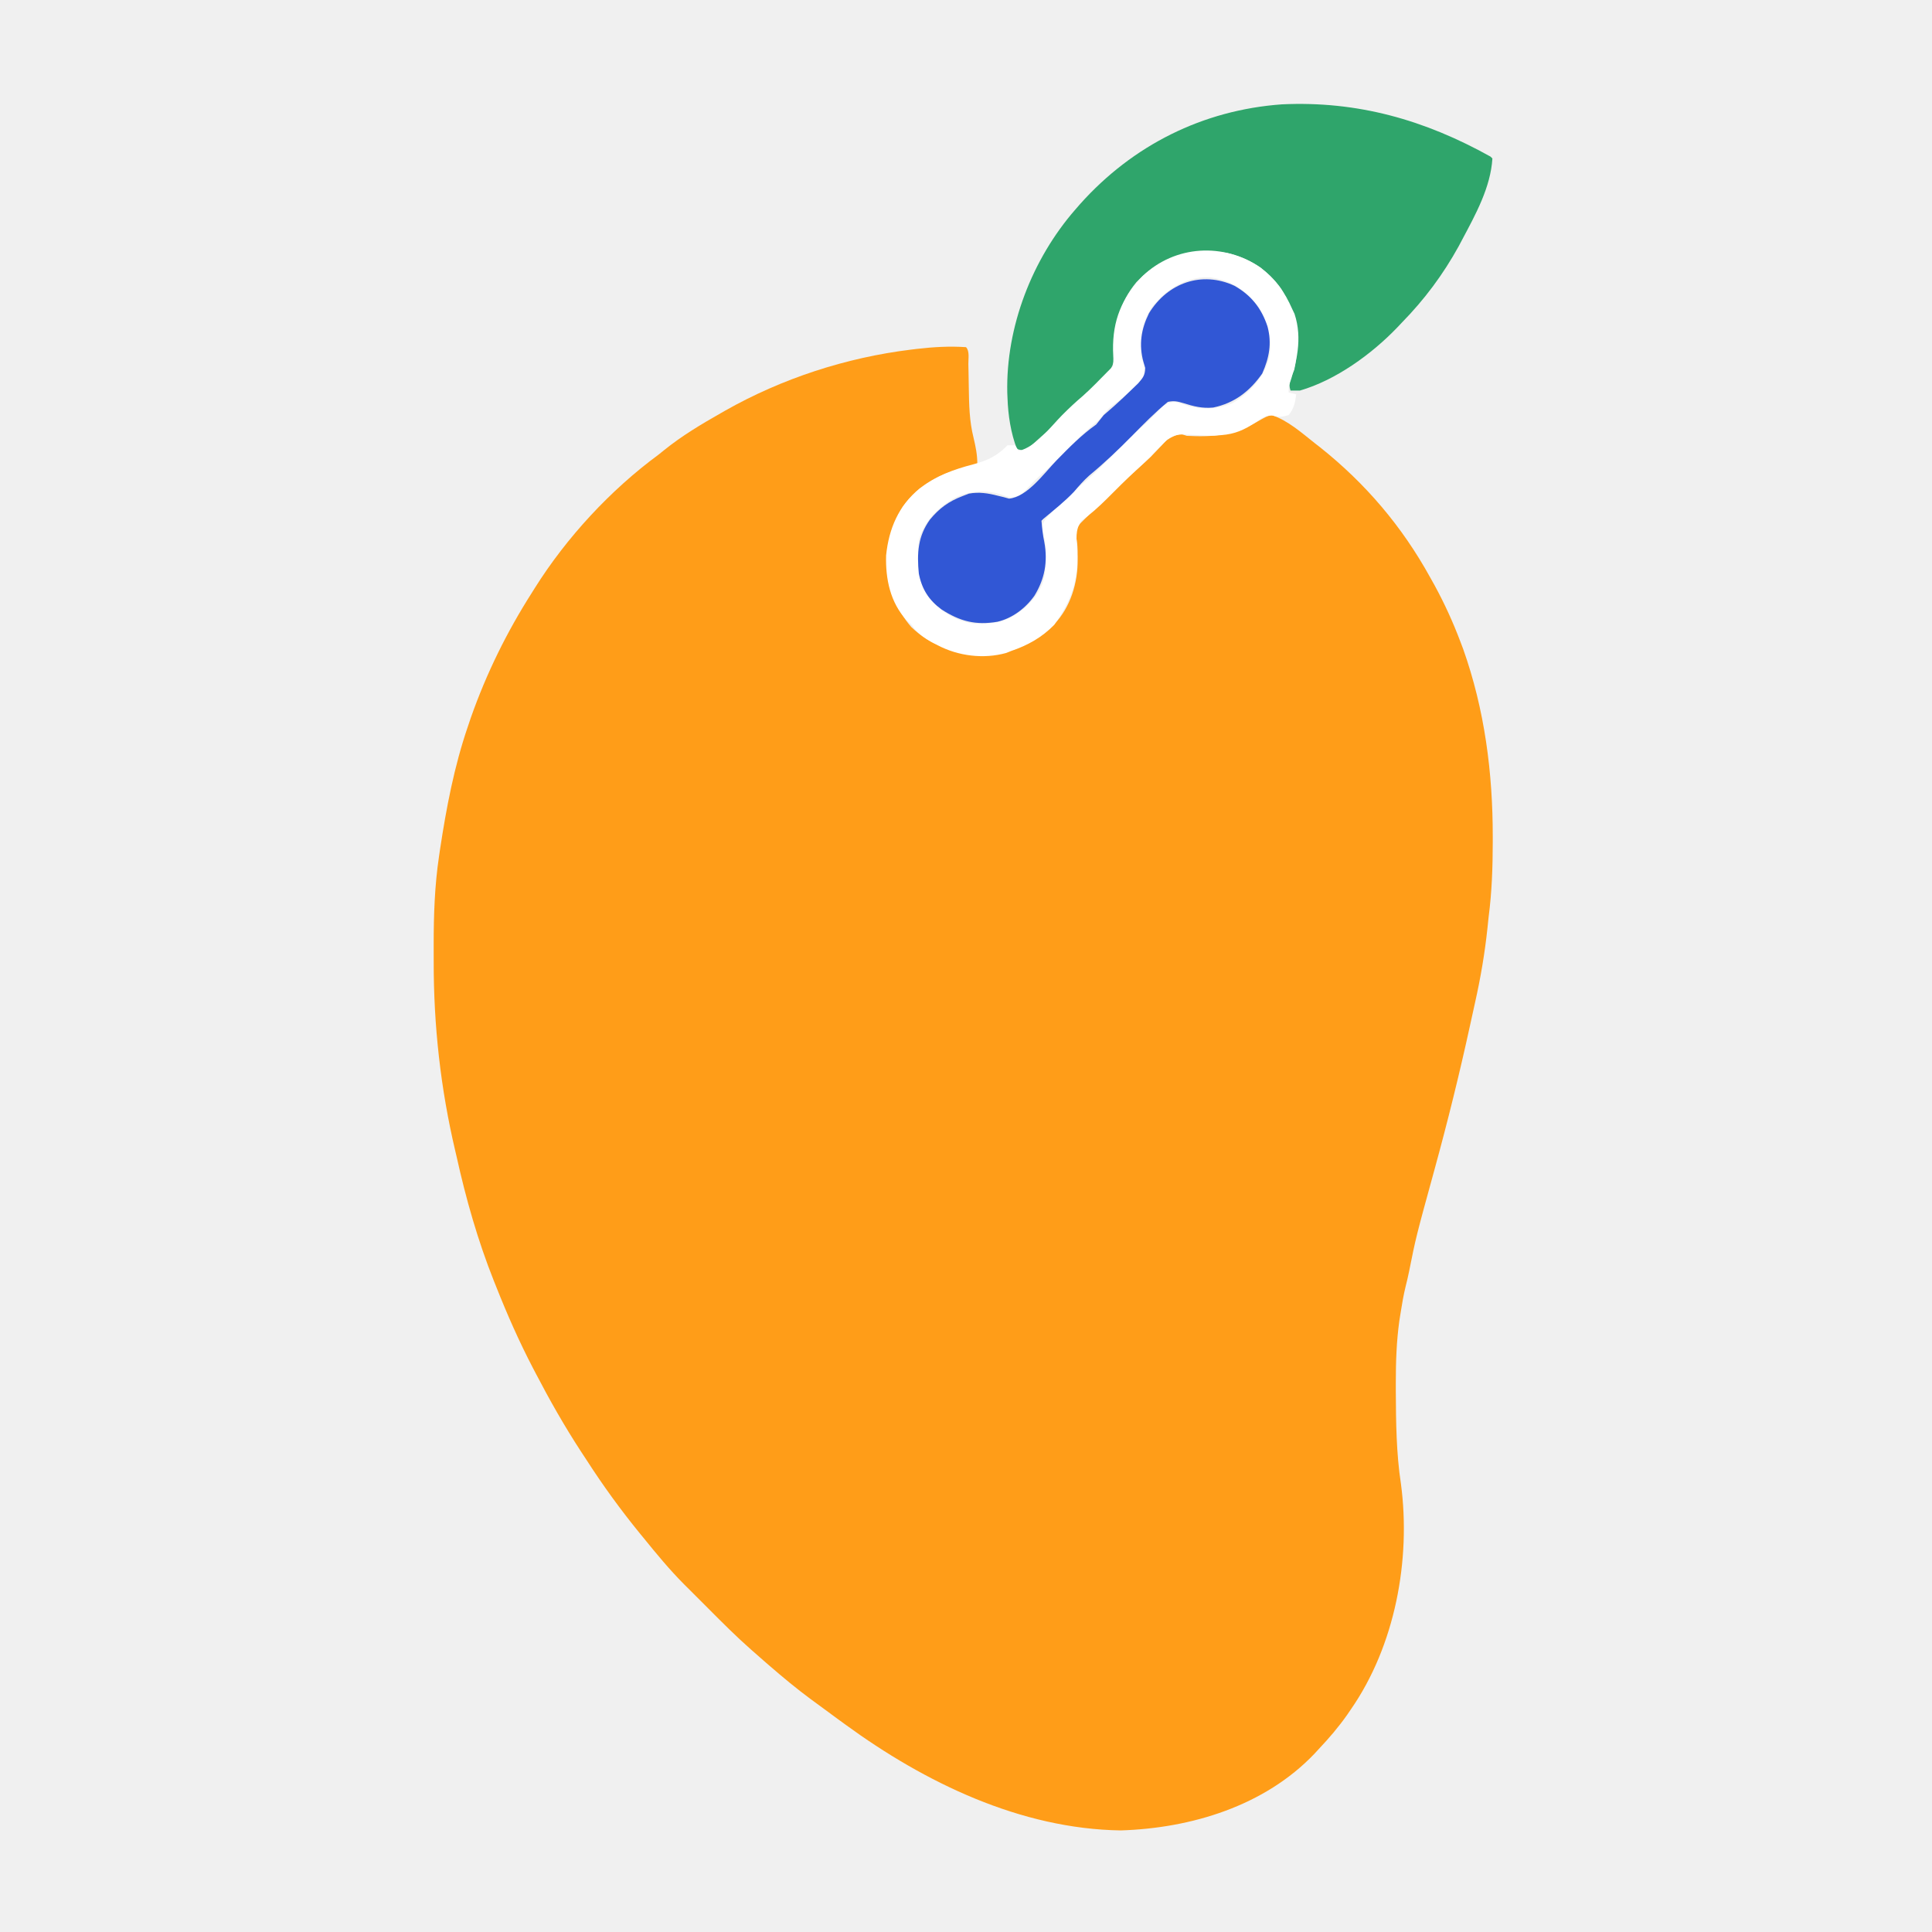
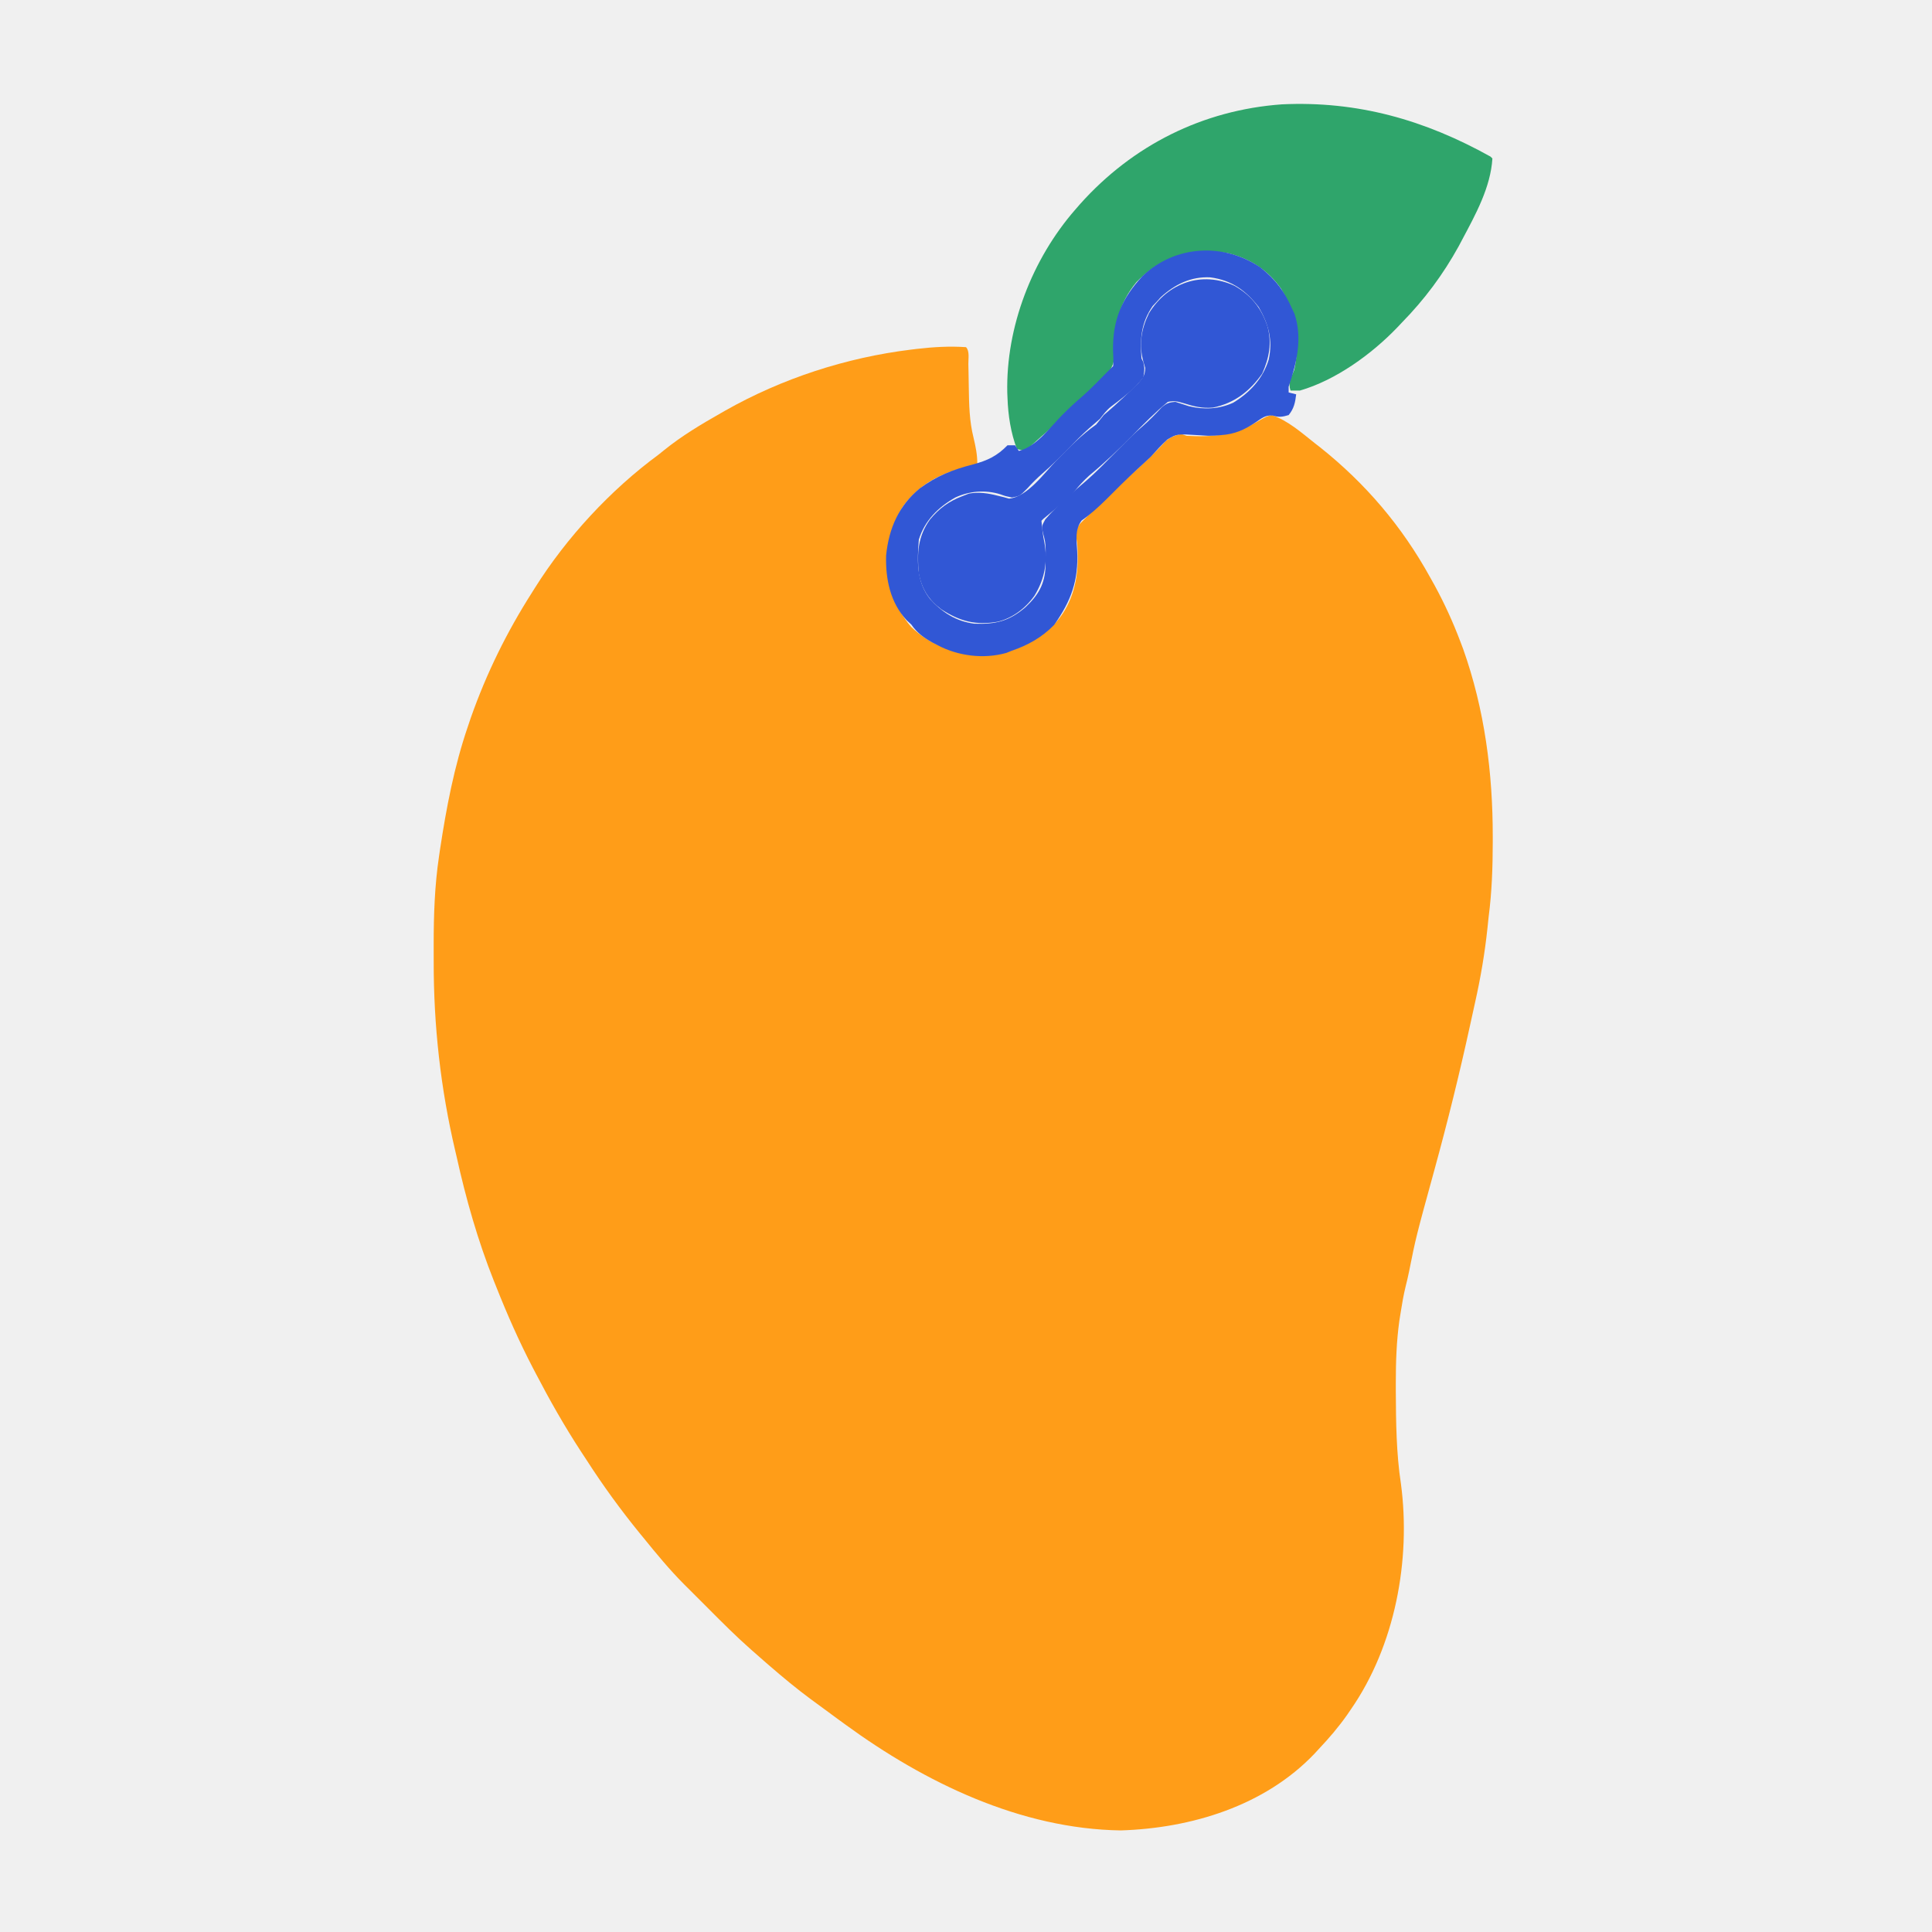
<svg xmlns="http://www.w3.org/2000/svg" viewBox="0 0 1024 1024" role="img" aria-labelledby="title desc" shape-rendering="geometricPrecision">
  <path d="M0 0 C2.01 2.01 1.2 6.22 1.25 8.84 C1.28 10.46 1.31 12.08 1.35 13.75 C1.39 16.33 1.44 18.91 1.48 21.49 C1.62 30.56 1.78 39.19 4 48 C5.15 52.92 6 56.94 6 62 C3.73 63 3.73 63 0.62 63.56 C-13.25 66.54 -25.07 72.8 -33.54 84.6 C-39.34 94.11 -41.19 102.12 -41.25 113.19 C-41.27 114.08 -41.29 114.98 -41.31 115.9 C-41.38 128.12 -37 139 -29.04 148.29 C-18.45 158.48 -6.2 162.19 8.06 162.31 C9.14 162.34 10.23 162.37 11.34 162.4 C26.28 162.52 35.6 156.16 46.75 146.88 C55.48 137.73 59.31 124.79 59.19 112.44 C59.18 111.01 59.17 109.59 59.17 108.12 C59 104 59 104 58.33 100.2 C58 97 58 97 60.56 93.44 C62.02 91.94 63.5 90.46 65 89 C66.09 87.89 67.18 86.77 68.3 85.62 C73.68 80.15 79.1 74.74 84.95 69.76 C92.28 63.47 99.32 56.88 105.87 49.78 C108.47 47.61 110.71 46.78 114 46 C114.99 46.33 115.98 46.66 117 47 C130.91 47.74 141.97 46.74 154.09 39.66 C159.25 36.72 159.25 36.72 162 36 C170.52 38.76 178.07 45.53 185 51 C185.87 51.68 186.74 52.35 187.64 53.05 C211.76 72.23 231.13 95.02 246 122 C246.78 123.4 247.56 124.8 248.37 126.24 C253.63 135.9 258.11 145.71 262 156 C262.25 156.66 262.25 156.66 263.52 160.02 C274.93 192.18 279.22 225.59 279.19 259.56 C279.19 260.03 279.19 260.03 279.19 262.39 C279.17 275.72 278.73 288.77 277 302 C276.79 303.98 276.58 305.97 276.38 307.95 C274.96 321.33 272.74 334.35 269.79 347.47 C268.89 351.48 268.02 355.5 267.14 359.53 C261.56 385.14 255.28 410.49 248.35 435.76 C238.46 471.78 238.46 471.78 234.82 490.01 C234.28 492.67 233.66 495.31 232.99 497.94 C231.91 502.38 231.14 506.8 230.44 511.31 C230.31 512.09 230.31 512.09 229.68 516.05 C228.17 526.98 227.81 537.71 227.81 548.75 C227.81 550.32 227.81 551.88 227.81 553.5 C227.89 569.7 228.06 586.35 230.52 602.4 C235.9 642.81 227.41 688.24 204 722 C203.35 722.95 202.71 723.89 202.04 724.87 C197.48 731.35 192.44 737.25 187 743 C186.24 743.82 185.48 744.65 184.7 745.5 C158.28 773.21 119.39 784.98 82.03 786.16 C28.91 785.37 -21.79 760.83 -64 730 C-65.16 729.16 -66.32 728.32 -67.51 727.45 C-71.35 724.64 -75.18 721.82 -79 719 C-80.05 718.23 -81.09 717.47 -82.17 716.68 C-89.73 711.1 -96.9 705.14 -104 699 C-104.74 698.36 -105.48 697.72 -106.25 697.06 C-107.49 695.98 -108.72 694.9 -109.95 693.81 C-111.29 692.63 -112.63 691.45 -113.97 690.28 C-121.79 683.39 -129.12 676.03 -136.47 668.66 C-138.69 666.44 -140.92 664.21 -143.14 661.99 C-144.58 660.56 -146.01 659.12 -147.45 657.68 C-147.78 657.36 -147.78 657.36 -149.43 655.71 C-157.17 647.93 -164.1 639.52 -171 631 C-171.61 630.25 -172.23 629.51 -172.86 628.74 C-182.93 616.39 -192.38 603.41 -201 590 C-202.05 588.41 -203.09 586.82 -204.14 585.22 C-212.85 571.86 -220.64 558.15 -228 544 C-228.24 543.54 -228.24 543.54 -229.47 541.19 C-236.81 527.12 -243.15 512.75 -249 498 C-249.19 497.51 -249.19 497.51 -250.18 495.06 C-258.72 473.61 -265.01 451.53 -270 429 C-270.23 428.04 -270.45 427.09 -270.68 426.1 C-278.48 393.01 -282.2 359.48 -282.13 325.5 C-282.13 322.57 -282.13 319.64 -282.14 316.71 C-282.14 301 -281.63 285.44 -279.31 269.88 C-279.23 269.29 -279.23 269.29 -278.79 266.31 C-275.42 244.09 -271.29 222.29 -264 201 C-263.48 199.45 -262.96 197.91 -262.42 196.31 C-254.12 172.79 -243.4 151.02 -230 130 C-229.53 129.25 -229.06 128.5 -228.57 127.72 C-211.72 100.89 -188.49 75.75 -163 57 C-162 56.19 -160.99 55.38 -159.96 54.55 C-150.58 46.99 -140.44 40.94 -130 35 C-129.23 34.56 -128.47 34.12 -127.68 33.67 C-97.58 16.61 -63.54 5.52 -29.19 1.31 C-28.17 1.19 -27.15 1.06 -26.09 0.93 C-17.4 -0.08 -8.75 -0.6 0 0 Z " fill="#ff9d18" transform="translate(512,184)" />
  <path d="M0 0 C0.33 0.33 0.66 0.66 1 1 C0.07 16.28 -7.92 30.7 -15 44 C-15.61 45.16 -16.23 46.32 -16.86 47.51 C-25.13 62.51 -35.01 75.77 -47 88 C-47.83 88.88 -48.66 89.76 -49.52 90.67 C-63.02 104.71 -81.98 118.5 -101 124 C-102.65 124 -104.3 124 -106 124 C-107.45 119.66 -105.63 117.19 -104 113 C-100.77 97.81 -103.07 83.23 -111 70 C-118.16 59.9 -127.93 53.68 -140 51 C-143.45 50.57 -146.84 50.47 -150.31 50.5 C-150.77 50.5 -150.77 50.5 -153.09 50.52 C-166.72 50.87 -178.26 56.78 -187.69 66.56 C-196.73 77.49 -199.3 88.89 -199.08 102.67 C-199.2 109.16 -200.4 112.58 -205.02 117.19 C-205.67 117.78 -206.33 118.38 -207 119 C-207.6 119.58 -208.2 120.17 -208.82 120.77 C-210.62 122.5 -212.46 124.19 -214.31 125.88 C-218.78 129.98 -223.18 134.12 -227.44 138.44 C-230.88 141.92 -234.39 145.23 -238.12 148.39 C-239.41 149.5 -240.67 150.63 -241.91 151.8 C-243.75 153.5 -243.75 153.5 -247 156 C-248.32 155.67 -249.64 155.34 -251 155 C-254.26 146.49 -255.69 137.09 -256 128 C-256.04 127.08 -256.08 126.17 -256.12 125.22 C-256.92 90.26 -242.88 54.18 -220 28 C-219.18 27.06 -218.36 26.12 -217.52 25.15 C-189.64 -6.03 -152.46 -24.67 -110.62 -27.69 C-70.46 -29.6 -34.87 -19.43 0 0 Z " fill="#2fa56b" transform="translate(790,83)" />
-   <path d="M0 0 C8.19 6.55 12.65 12.6 16.88 22.19 C17.06 22.58 17.06 22.58 18 24.54 C22.34 37.63 19.11 50.68 14.88 63.19 C14.88 64.18 14.88 65.17 14.88 66.19 C16.19 66.52 17.51 66.85 18.88 67.19 C18.37 71.52 17.7 74.78 14.88 78.19 C11.73 79.14 9.73 79.46 6.58 78.46 C2.59 78.06 0.72 79.8 -2.56 82 C-8.61 86.03 -13.6 88.29 -20.88 88.81 C-22 88.9 -23.13 88.99 -24.29 89.08 C-28.13 89.19 -28.13 89.19 -32.55 88.86 C-44.31 88.11 -44.31 88.11 -49.41 91.14 C-52.52 94.01 -55.3 97.04 -58.12 100.19 C-60.6 102.57 -63.15 104.87 -65.69 107.19 C-71.15 112.26 -76.45 117.48 -81.69 122.79 C-85.8 126.84 -90.09 130.78 -94.85 134.07 C-98.5 139.07 -97.49 144.24 -97.19 150.25 C-96.43 165.91 -100.42 176.68 -109.38 189.38 C-115.9 196.05 -123.35 200.2 -132.12 203.19 C-133.02 203.54 -133.91 203.9 -134.82 204.27 C-146.81 207.61 -160.24 205.91 -171.12 200.19 C-172.07 199.7 -173.02 199.2 -174 198.7 C-178.68 196.07 -182.03 193.65 -185.12 189.19 C-185.53 188.82 -185.53 188.82 -187.56 186.94 C-196.27 177.6 -198.83 165.05 -198.47 152.58 C-197.02 138.3 -191.81 126.21 -180.61 117.03 C-171.63 110.38 -163.11 107.09 -152.29 104.3 C-144.71 102.28 -139.65 99.87 -134.12 94.19 C-132.81 94.19 -131.49 94.19 -130.12 94.19 C-129.79 94.68 -129.79 94.68 -128.12 97.19 C-118.81 94.86 -111.78 84.89 -105.17 78.21 C-101.61 74.63 -97.98 71.23 -94.13 67.97 C-89.59 63.93 -85.39 59.52 -81.12 55.19 C-80.13 54.2 -79.14 53.21 -78.12 52.19 C-77.97 48.45 -77.97 48.45 -78.19 43.88 C-78.44 27.82 -73.53 16.28 -62.63 4.58 C-45.32 -11.97 -19.56 -13.34 0 0 Z M-52.88 15.69 C-53.62 16.51 -54.36 17.34 -55.12 18.19 C-55.81 18.91 -56.49 19.63 -57.19 20.38 C-63.33 29.29 -63.93 37.6 -63.12 48.19 C-62.8 48.85 -62.47 49.51 -62.12 50.19 C-61.44 53.69 -61.44 53.69 -62.12 58.19 C-66.84 64.36 -73.06 69.05 -79.24 73.68 C-81.61 75.57 -83.27 77.79 -85.12 80.19 C-87.03 81.84 -88.94 83.5 -90.85 85.15 C-94.78 88.66 -98.43 92.43 -102.12 96.19 C-106.44 100.58 -110.74 104.92 -115.4 108.94 C-118.4 111.56 -121.03 114.18 -123.69 117.12 C-127.61 121.09 -127.61 121.09 -131.81 121.88 C-135.12 121.19 -135.12 121.19 -137.94 120.17 C-145.86 117.73 -154.3 118.39 -161.78 121.87 C-170.83 126.97 -178 134.06 -181.12 144.19 C-182.01 155.51 -182.48 166.28 -175.28 175.57 C-168.74 182.77 -161.47 187.49 -151.74 188.76 C-140.35 189.19 -133.17 187.36 -124.57 180 C-117.69 173.5 -114.36 167.78 -113.96 158.26 C-113.95 156.81 -113.94 155.37 -113.94 153.88 C-113.92 152.44 -113.91 151 -113.89 149.51 C-114.12 145.19 -114.12 145.19 -115.26 140.88 C-116.12 137.19 -116.12 137.19 -114.12 133.5 C-107.65 125.95 -99.87 119.4 -92.34 112.94 C-87.18 108.44 -82.43 103.56 -77.62 98.69 C-67.61 88.53 -67.61 88.53 -62.76 84.34 C-59.01 81.09 -55.67 77.64 -52.3 74.01 C-49.79 71.91 -48.37 71.38 -45.12 71.19 C-42.75 71.95 -40.37 72.71 -38 73.47 C-30.12 75.44 -21.95 75.05 -14.54 71.65 C-5.63 66.25 1.27 58.8 4.33 48.74 C6.56 38.28 4.23 30.08 -0.94 21 C-7.86 12.1 -15.3 6.7 -26.69 5.19 C-36.87 4.69 -45.4 8.89 -52.88 15.69 Z " fill="#ffffff" transform="translate(668.125,141.8125)" />
+   <path d="M0 0 C8.19 6.55 12.65 12.6 16.88 22.19 C17.06 22.58 17.06 22.58 18 24.54 C22.34 37.63 19.11 50.68 14.88 63.19 C14.88 64.18 14.88 65.17 14.88 66.19 C16.19 66.52 17.51 66.85 18.88 67.19 C18.37 71.52 17.7 74.78 14.88 78.19 C11.73 79.14 9.73 79.46 6.58 78.46 C2.59 78.06 0.72 79.8 -2.56 82 C-8.61 86.03 -13.6 88.29 -20.88 88.81 C-22 88.9 -23.13 88.99 -24.29 89.08 C-28.13 89.19 -28.13 89.19 -32.55 88.86 C-44.31 88.11 -44.31 88.11 -49.41 91.14 C-52.52 94.01 -55.3 97.04 -58.12 100.19 C-60.6 102.57 -63.15 104.87 -65.69 107.19 C-71.15 112.26 -76.45 117.48 -81.69 122.79 C-85.8 126.84 -90.09 130.78 -94.85 134.07 C-98.5 139.07 -97.49 144.24 -97.19 150.25 C-96.43 165.91 -100.42 176.68 -109.38 189.38 C-115.9 196.05 -123.35 200.2 -132.12 203.19 C-133.02 203.54 -133.91 203.9 -134.82 204.27 C-146.81 207.61 -160.24 205.91 -171.12 200.19 C-172.07 199.7 -173.02 199.2 -174 198.7 C-178.68 196.07 -182.03 193.65 -185.12 189.19 C-185.53 188.82 -185.53 188.82 -187.56 186.94 C-196.27 177.6 -198.83 165.05 -198.47 152.58 C-197.02 138.3 -191.81 126.21 -180.61 117.03 C-171.63 110.38 -163.11 107.09 -152.29 104.3 C-144.71 102.28 -139.65 99.87 -134.12 94.19 C-132.81 94.19 -131.49 94.19 -130.12 94.19 C-129.79 94.68 -129.79 94.68 -128.12 97.19 C-118.81 94.86 -111.78 84.89 -105.17 78.21 C-101.61 74.63 -97.98 71.23 -94.13 67.97 C-89.59 63.93 -85.39 59.52 -81.12 55.19 C-80.13 54.2 -79.14 53.21 -78.12 52.19 C-77.97 48.45 -77.97 48.45 -78.19 43.88 C-78.44 27.82 -73.53 16.28 -62.63 4.58 C-45.32 -11.97 -19.56 -13.34 0 0 Z M-52.88 15.69 C-53.62 16.51 -54.36 17.34 -55.12 18.19 C-55.81 18.91 -56.49 19.63 -57.19 20.38 C-63.33 29.29 -63.93 37.6 -63.12 48.19 C-62.8 48.85 -62.47 49.51 -62.12 50.19 C-61.44 53.69 -61.44 53.69 -62.12 58.19 C-66.84 64.36 -73.06 69.05 -79.24 73.68 C-81.61 75.57 -83.27 77.79 -85.12 80.19 C-87.03 81.84 -88.94 83.5 -90.85 85.15 C-94.78 88.66 -98.43 92.43 -102.12 96.19 C-106.44 100.58 -110.74 104.92 -115.4 108.94 C-118.4 111.56 -121.03 114.18 -123.69 117.12 C-127.61 121.09 -127.61 121.09 -131.81 121.88 C-135.12 121.19 -135.12 121.19 -137.94 120.17 C-145.86 117.73 -154.3 118.39 -161.78 121.87 C-170.83 126.97 -178 134.06 -181.12 144.19 C-182.01 155.51 -182.48 166.28 -175.28 175.57 C-168.74 182.77 -161.47 187.49 -151.74 188.76 C-140.35 189.19 -133.17 187.36 -124.57 180 C-117.69 173.5 -114.36 167.78 -113.96 158.26 C-113.95 156.81 -113.94 155.37 -113.94 153.88 C-113.92 152.44 -113.91 151 -113.89 149.51 C-114.12 145.19 -114.12 145.19 -115.26 140.88 C-116.12 137.19 -116.12 137.19 -114.12 133.5 C-107.65 125.95 -99.87 119.4 -92.34 112.94 C-87.18 108.44 -82.43 103.56 -77.62 98.69 C-67.61 88.53 -67.61 88.53 -62.76 84.34 C-59.01 81.09 -55.67 77.64 -52.3 74.01 C-49.79 71.91 -48.37 71.38 -45.12 71.19 C-42.75 71.95 -40.37 72.71 -38 73.47 C-30.12 75.44 -21.95 75.05 -14.54 71.65 C-5.63 66.25 1.27 58.8 4.33 48.74 C6.56 38.28 4.23 30.08 -0.94 21 C-7.86 12.1 -15.3 6.7 -26.69 5.19 C-36.87 4.69 -45.4 8.89 -52.88 15.69 Z " fill="#3157d5" transform="translate(668.125,141.8125)" />
  <path d="M0 0 C8.82 4.94 14.41 11.95 17.57 21.61 C19.93 30.53 18.48 38.16 14.76 46.55 C8.2 55.9 0.01 62.25 -11.24 64.55 C-17.06 65.09 -21.46 63.96 -26.93 62.24 C-30.05 61.3 -32.01 60.85 -35.24 61.55 C-42.02 67.09 -48.09 73.32 -54.24 79.55 C-61.5 86.91 -68.82 93.9 -76.8 100.48 C-79.86 103.21 -82.37 106.07 -85 109.18 C-89.96 114.43 -95.71 118.92 -101.24 123.55 C-101.57 123.88 -101.9 124.21 -102.24 124.55 C-101.9 128.4 -101.53 132.2 -100.71 135.98 C-98.82 146.19 -100.51 155.38 -105.93 164.23 C-110.57 170.84 -117.58 176.21 -125.54 178.09 C-137.11 180.05 -145.38 177.9 -155.24 171.55 C-161.98 166.57 -165.63 160.78 -167.24 152.55 C-168.28 141.72 -167.77 132.82 -161.32 123.89 C-156.39 117.95 -151.43 114.31 -144.24 111.55 C-143.65 111.32 -143.65 111.32 -140.68 110.17 C-135.37 109.21 -130.51 109.95 -125.31 111.31 C-124.3 111.55 -123.28 111.8 -122.24 112.05 C-121.31 112.3 -120.38 112.56 -119.43 112.83 C-109.7 111.97 -100.58 99.03 -94.18 92.48 C-87.49 85.65 -81.06 79.07 -73.24 73.55 C-71.88 71.9 -70.55 70.23 -69.24 68.55 C-67.41 66.95 -65.58 65.36 -63.74 63.77 C-60.51 60.9 -57.4 57.93 -54.3 54.92 C-53.18 53.84 -52.06 52.75 -50.9 51.63 C-48.34 48.66 -47.34 47.39 -47.24 43.55 C-47.55 42.52 -47.86 41.48 -48.18 40.42 C-50.7 31.22 -49.43 23.05 -45.24 14.55 C-35.38 -1.55 -17.23 -8.02 0 0 Z " fill="#3157d5" transform="translate(654.2383,151.4531)" />
</svg>
